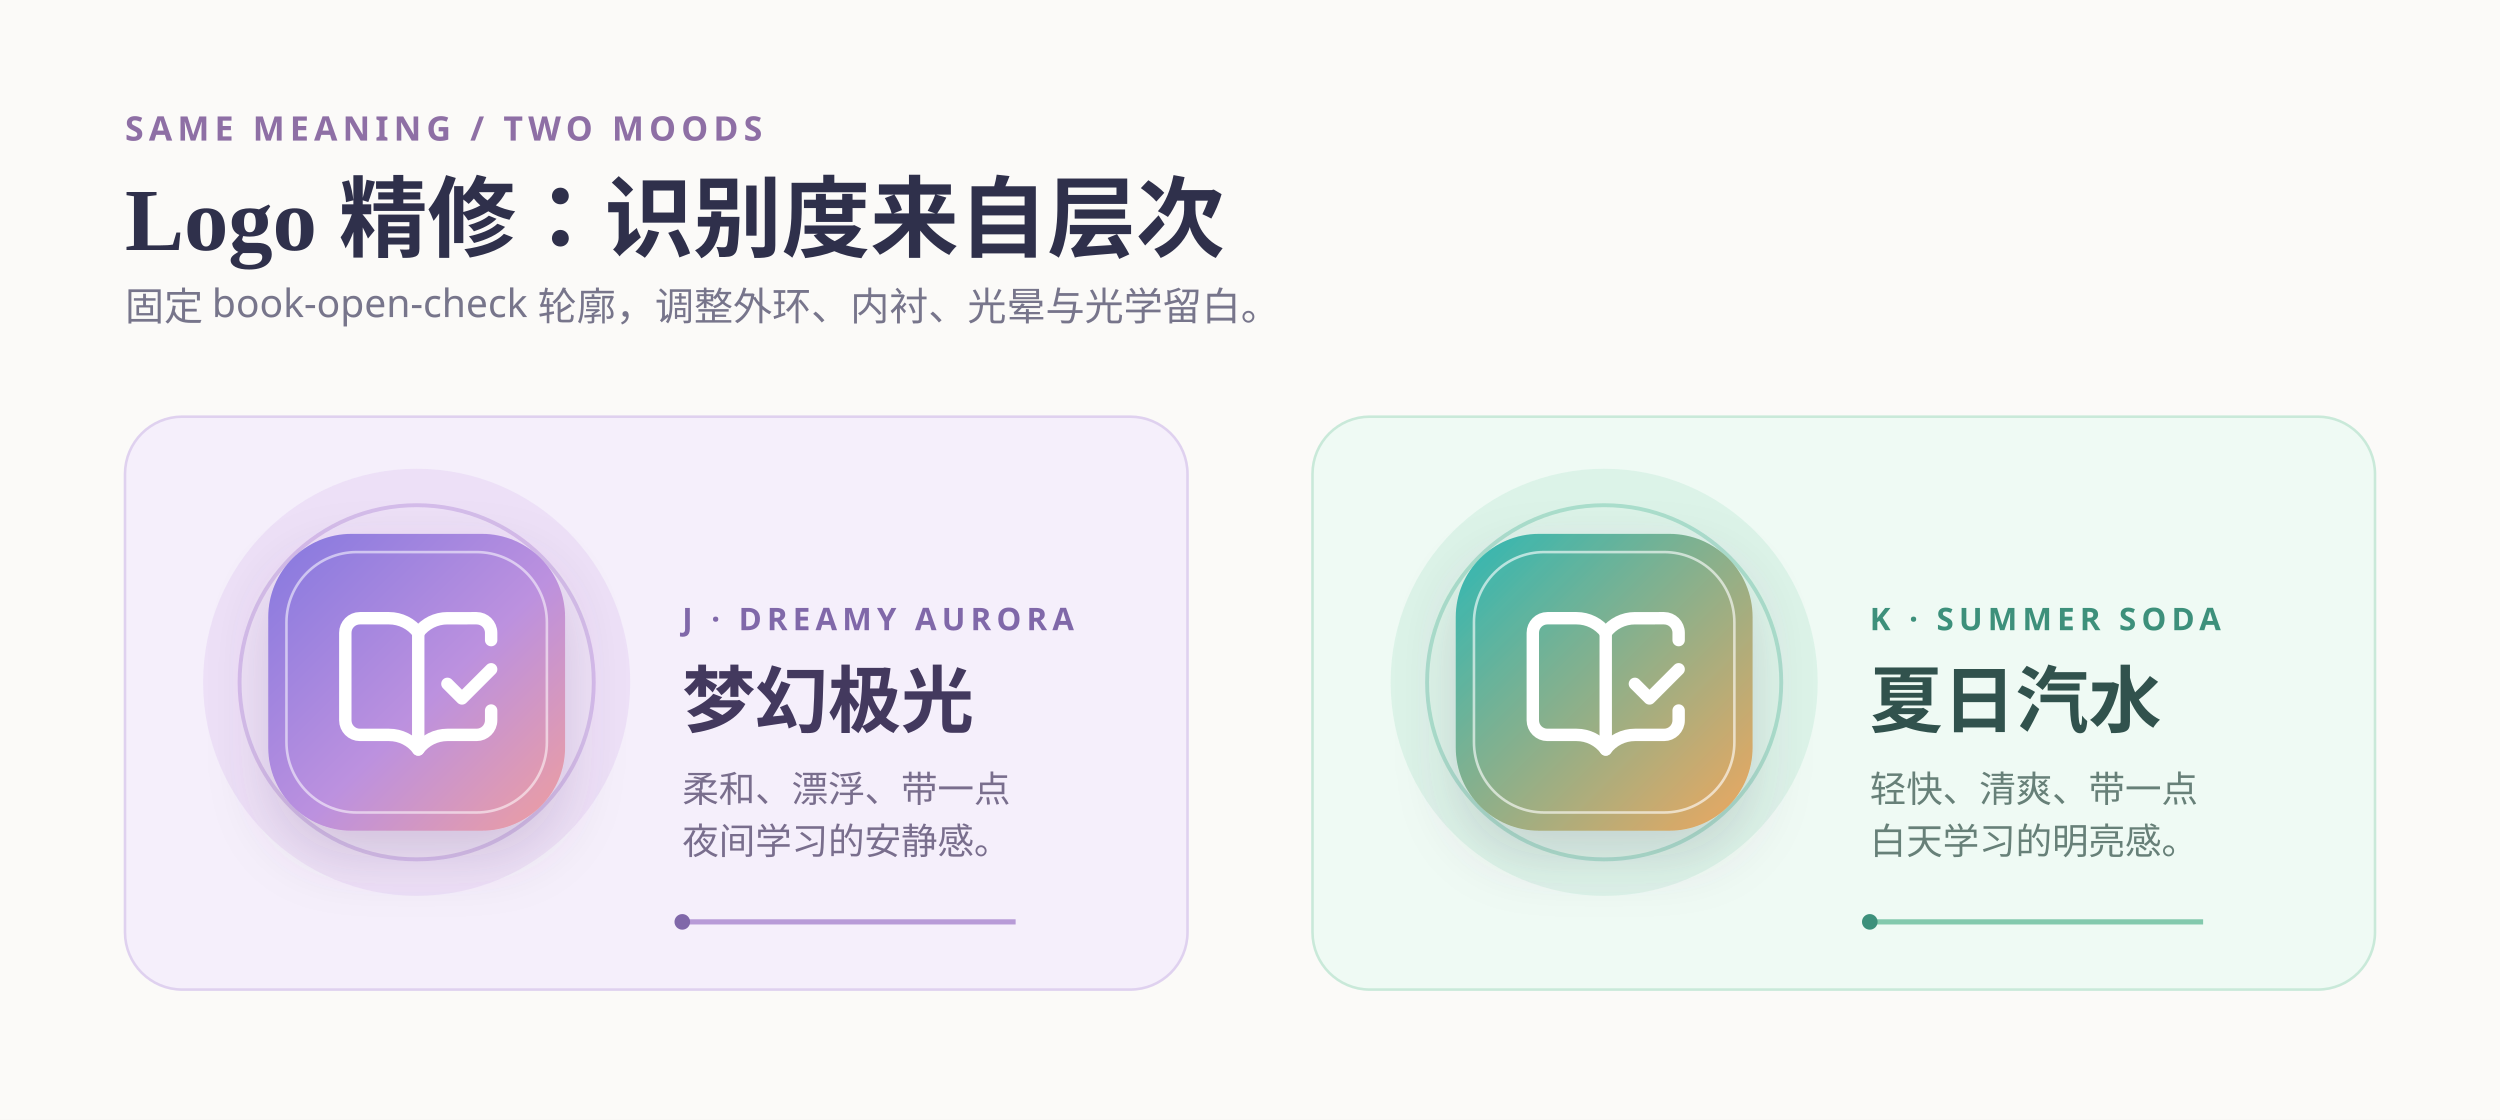
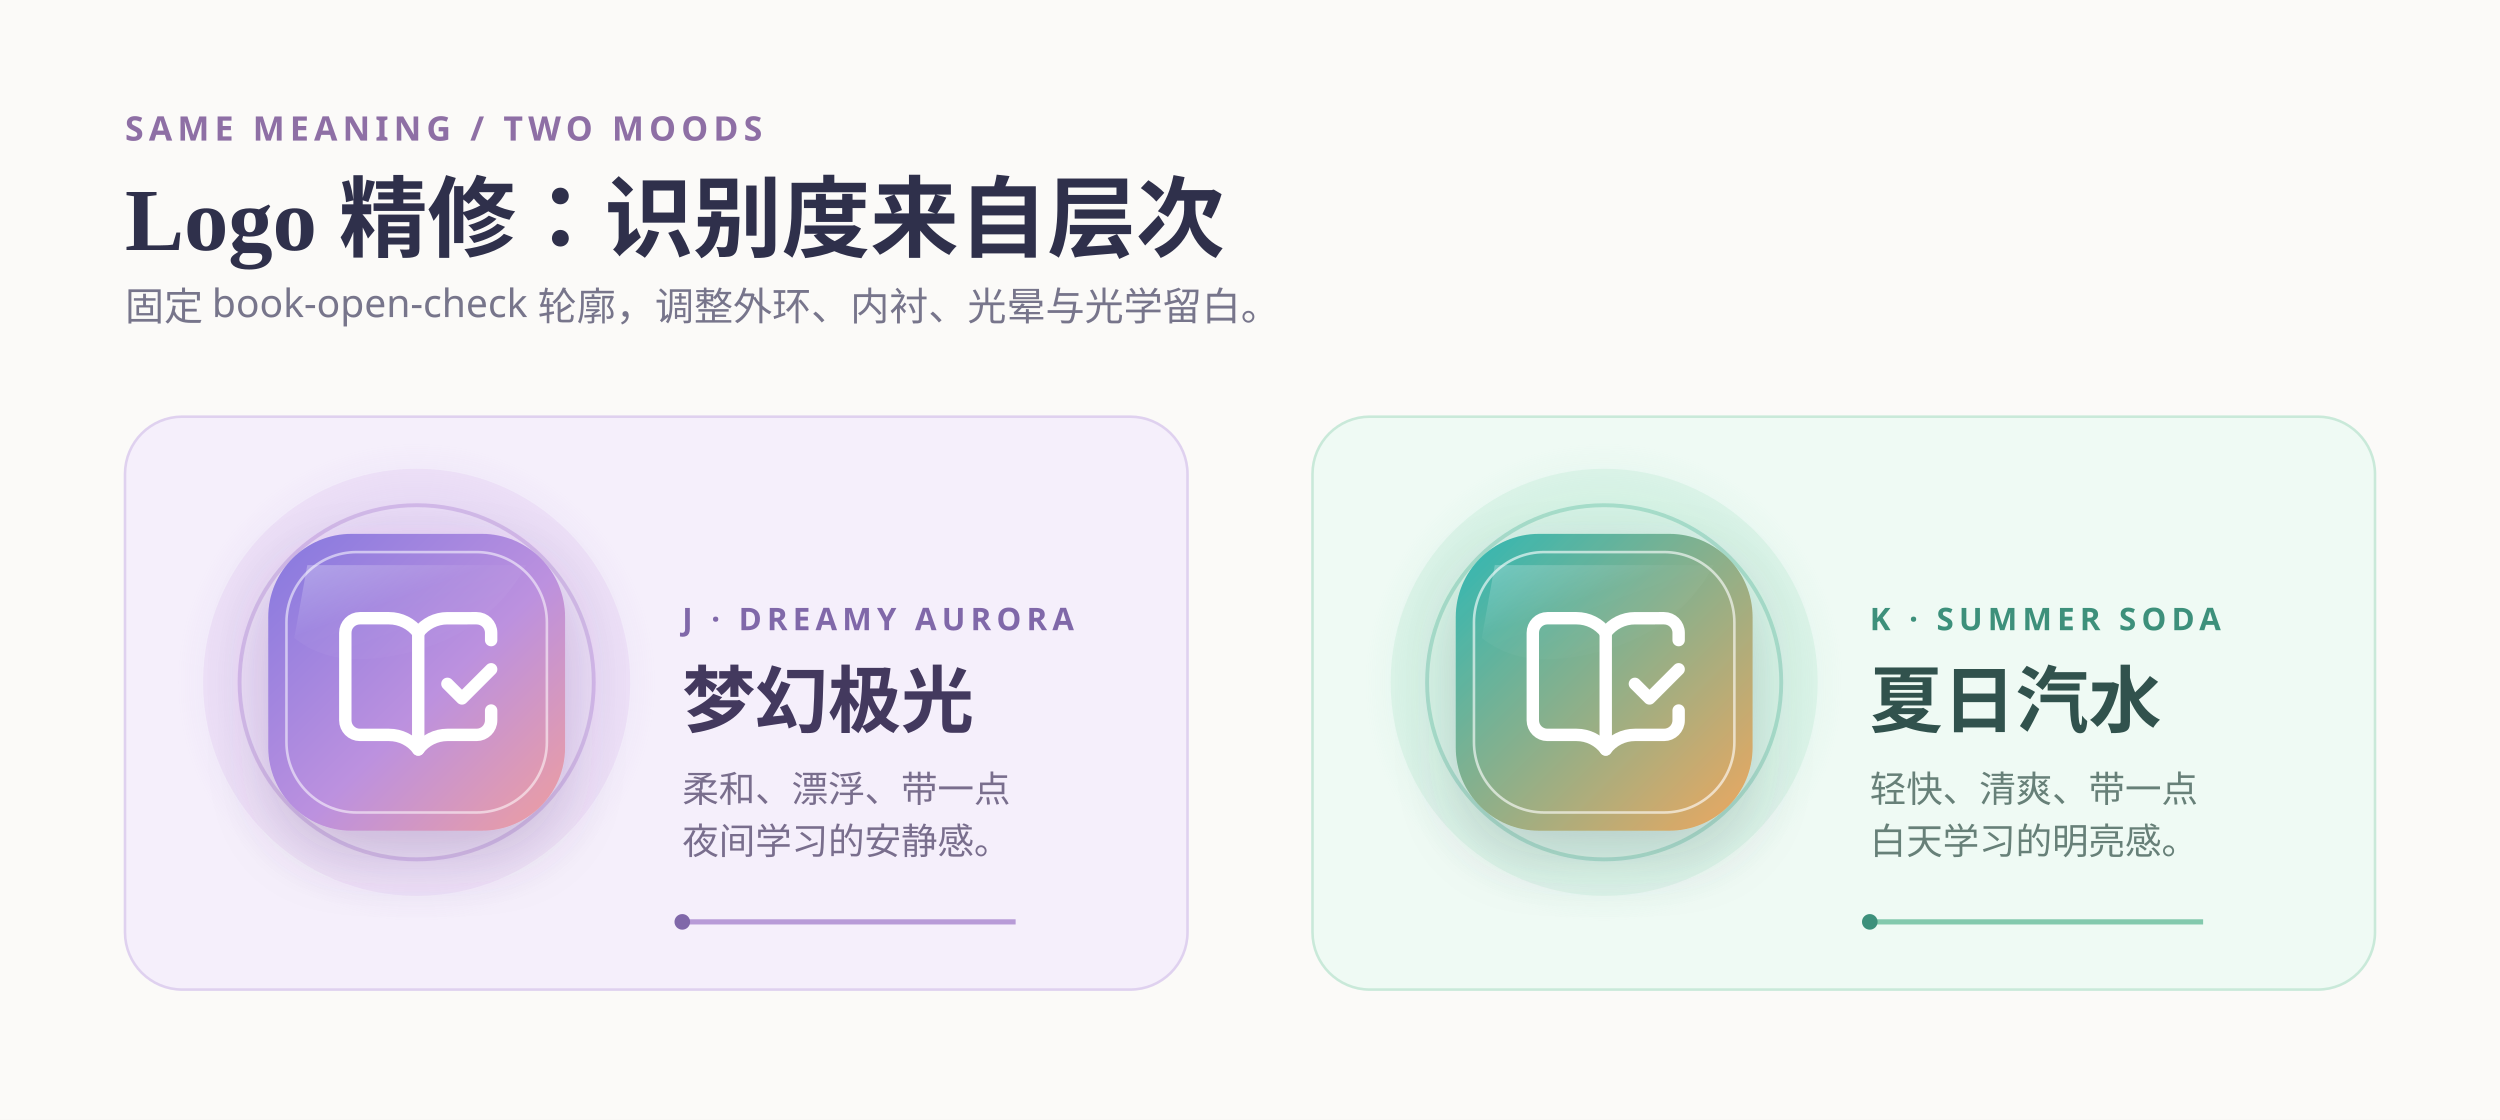
<svg xmlns="http://www.w3.org/2000/svg" width="960" height="430" viewBox="0 0 960 430" font-family="PingFang SC, Microsoft YaHei, sans-serif" role="img" aria-labelledby="title desc">
  <defs>
    <linearGradient id="dreamTile" x1="0" y1="0" x2="1" y2="1">
      <stop stop-color="#8578df" />
      <stop offset=".55" stop-color="#bc91df" />
      <stop offset="1" stop-color="#ef9e9e" />
    </linearGradient>
    <linearGradient id="summerTile" x1="0" y1="0" x2="1" y2="1">
      <stop stop-color="#2db8b5" />
      <stop offset="1" stop-color="#efa75e" />
    </linearGradient>
+     <radialGradient id="dreamBloom">
+       <stop stop-color="#b58ee3" stop-opacity=".46" />
+       <stop offset="1" stop-color="#b58ee3" stop-opacity="0" />
+     </radialGradient>
+     <radialGradient id="summerBloom">
+       <stop stop-color="#8bdcc2" stop-opacity=".52" />
+       <stop offset="1" stop-color="#8bdcc2" stop-opacity="0" />
+     </radialGradient>
+     <linearGradient id="gloss" x1="0" y1="0" x2="0.9" y2="1">
+       <stop stop-color="#fff" stop-opacity=".42" />
+       <stop offset=".42" stop-color="#fff" stop-opacity=".06" />
+       <stop offset="1" stop-color="#fff" stop-opacity="0" />
+     </linearGradient>
    <filter id="logoShadow" x="-25%" y="-25%" width="150%" height="170%">
      <feDropShadow dx="0" dy="10" stdDeviation="11" flood-color="#5b526b" flood-opacity=".18" />
    </filter>
  </defs>
  <rect width="960" height="430" fill="#fbfaf8" />
  <text x="48" y="54" font-size="13" font-weight="700" letter-spacing="2" fill="#8e6fa5">SAME MEANING / TWO MOODS</text>
  <text x="48" y="96" font-family="Georgia, Times New Roman, serif" font-size="34" font-weight="700" fill="#2f304b">Logo 精修：识别度来自层次</text>
  <text x="48" y="123" font-size="15" fill="#77758b">固定 book-open-check 轮廓，调整外环、内衬、光晕与光学留白。</text>
  <g transform="translate(48 160)" data-role="logo-variant" data-logo-intent="knowledge verification" data-icon-source="lucide" data-icon-name="book-open-check" data-icon-license="ISC">
    <rect width="408" height="220" rx="22" fill="#f5effb" stroke="#dfd1ef" />
-     <circle cx="112" cy="102" r="82" fill="#d5b7ed" fill-opacity=".25" />
+     <circle cx="112" cy="102" r="92" fill="url(#dreamBloom)" />
+     <circle cx="112" cy="102" r="82" fill="#d5b7ed" fill-opacity=".2" />
    <circle cx="112" cy="102" r="68" fill="none" stroke="#b58ed9" stroke-opacity=".44" stroke-width="1.5" />
    <rect x="55" y="45" width="114" height="114" rx="32" fill="url(#dreamTile)" filter="url(#logoShadow)" />
    <rect x="62" y="52" width="100" height="100" rx="27" fill="none" stroke="#fff" stroke-opacity=".55" />
+     <path d="M70 57h84c-10 19-28 31-52 35-17 3-28 0-37-7Z" fill="url(#gloss)" opacity=".7" />
    <g data-role="logo-glyph" transform="translate(79 69) scale(2.8)" fill="none" stroke="#fff" stroke-width="1.7" stroke-linecap="round" stroke-linejoin="round">
      <path d="M12 5v16" />
      <path d="m16 12 2 2 4-4" />
      <path d="M22 6V5a2 2 0 0 0-1.999-2L16 3.002A5 5 0 0 0 12 5a5 5 0 0 0-4-2H4a2 2 0 0 0-2 2v12a2 2 0 0 0 1.999 2H8a5 5 0 0 1 4 2 5 5 0 0 1 4-2h4.001A2 2 0 0 0 22 17v-1.344" />
    </g>
    <text x="214" y="82" font-size="12" font-weight="700" letter-spacing="2" fill="#8068a9">J · DREAMY AURORA</text>
    <text x="214" y="119" font-family="Georgia, Times New Roman, serif" font-size="28" font-weight="700" fill="#43395e">梦幻极光</text>
    <text x="214" y="148" font-size="14" fill="#796e8d">柔和、漂浮、带一点</text>
    <text x="214" y="168" font-size="14" fill="#796e8d">夜间学习的安静感。</text>
    <path d="M214 194h128" stroke="#b89bd7" stroke-width="2" />
    <circle cx="214" cy="194" r="3" fill="#8068a9" />
  </g>
  <g transform="translate(504 160)" data-role="logo-variant" data-logo-intent="knowledge verification" data-icon-source="lucide" data-icon-name="book-open-check" data-icon-license="ISC">
    <rect width="408" height="220" rx="22" fill="#effaf4" stroke="#c9e9d9" />
-     <circle cx="112" cy="102" r="82" fill="#aee5cb" fill-opacity=".3" />
+     <circle cx="112" cy="102" r="92" fill="url(#summerBloom)" />
+     <circle cx="112" cy="102" r="82" fill="#aee5cb" fill-opacity=".25" />
    <circle cx="112" cy="102" r="68" fill="none" stroke="#73c6ad" stroke-opacity=".48" stroke-width="1.5" />
    <rect x="55" y="45" width="114" height="114" rx="32" fill="url(#summerTile)" filter="url(#logoShadow)" />
    <rect x="62" y="52" width="100" height="100" rx="27" fill="none" stroke="#fff" stroke-opacity=".62" />
+     <path d="M70 57h84c-10 19-28 31-52 35-17 3-28 0-37-7Z" fill="url(#gloss)" opacity=".62" />
    <g data-role="logo-glyph" transform="translate(79 69) scale(2.8)" fill="none" stroke="#fff" stroke-width="1.7" stroke-linecap="round" stroke-linejoin="round">
      <path d="M12 5v16" />
      <path d="m16 12 2 2 4-4" />
      <path d="M22 6V5a2 2 0 0 0-1.999-2L16 3.002A5 5 0 0 0 12 5a5 5 0 0 0-4-2H4a2 2 0 0 0-2 2v12a2 2 0 0 0 1.999 2H8a5 5 0 0 1 4 2 5 5 0 0 1 4-2h4.001A2 2 0 0 0 22 17v-1.344" />
    </g>
    <text x="214" y="82" font-size="12" font-weight="700" letter-spacing="2" fill="#3d907b">K · SUMMER SODA</text>
    <text x="214" y="119" font-family="Georgia, Times New Roman, serif" font-size="28" font-weight="700" fill="#31524d">夏日汽水</text>
    <text x="214" y="148" font-size="14" fill="#678078">轻快、清爽、带一点</text>
    <text x="214" y="168" font-size="14" fill="#678078">白天学习的明亮感。</text>
    <path d="M214 194h128" stroke="#83c9ad" stroke-width="2" />
    <circle cx="214" cy="194" r="3" fill="#3d907b" />
  </g>
</svg>
